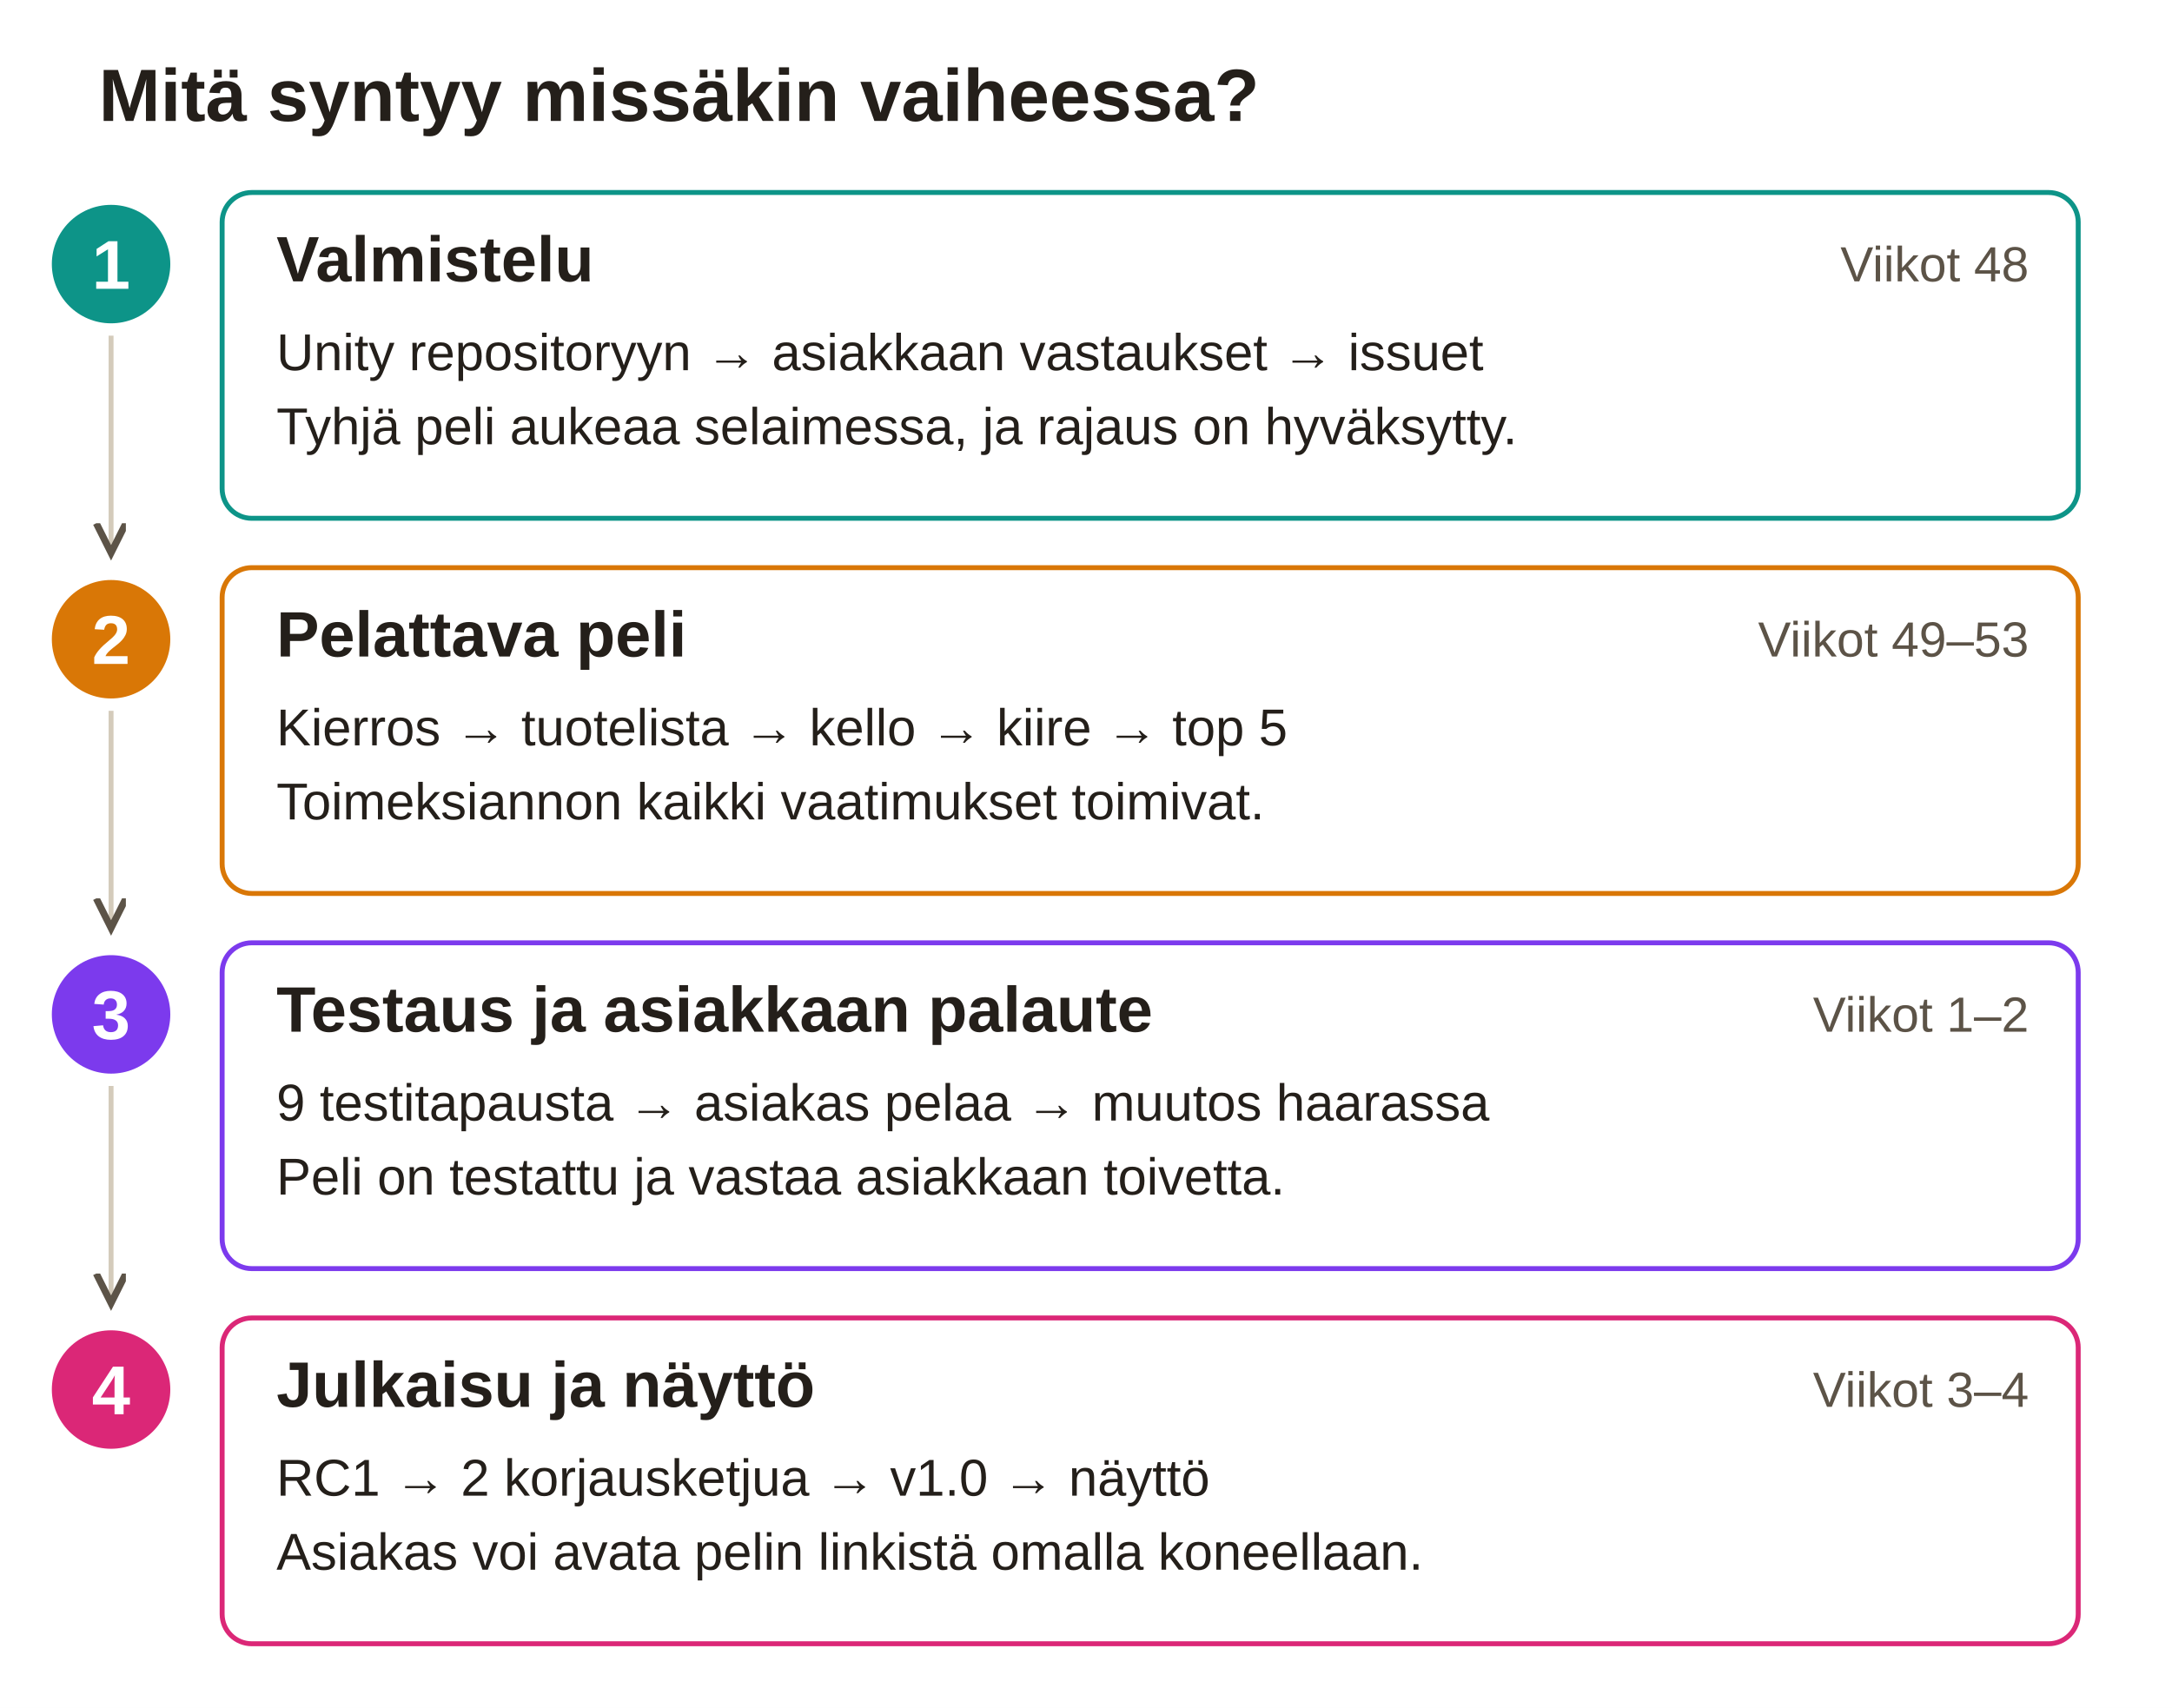
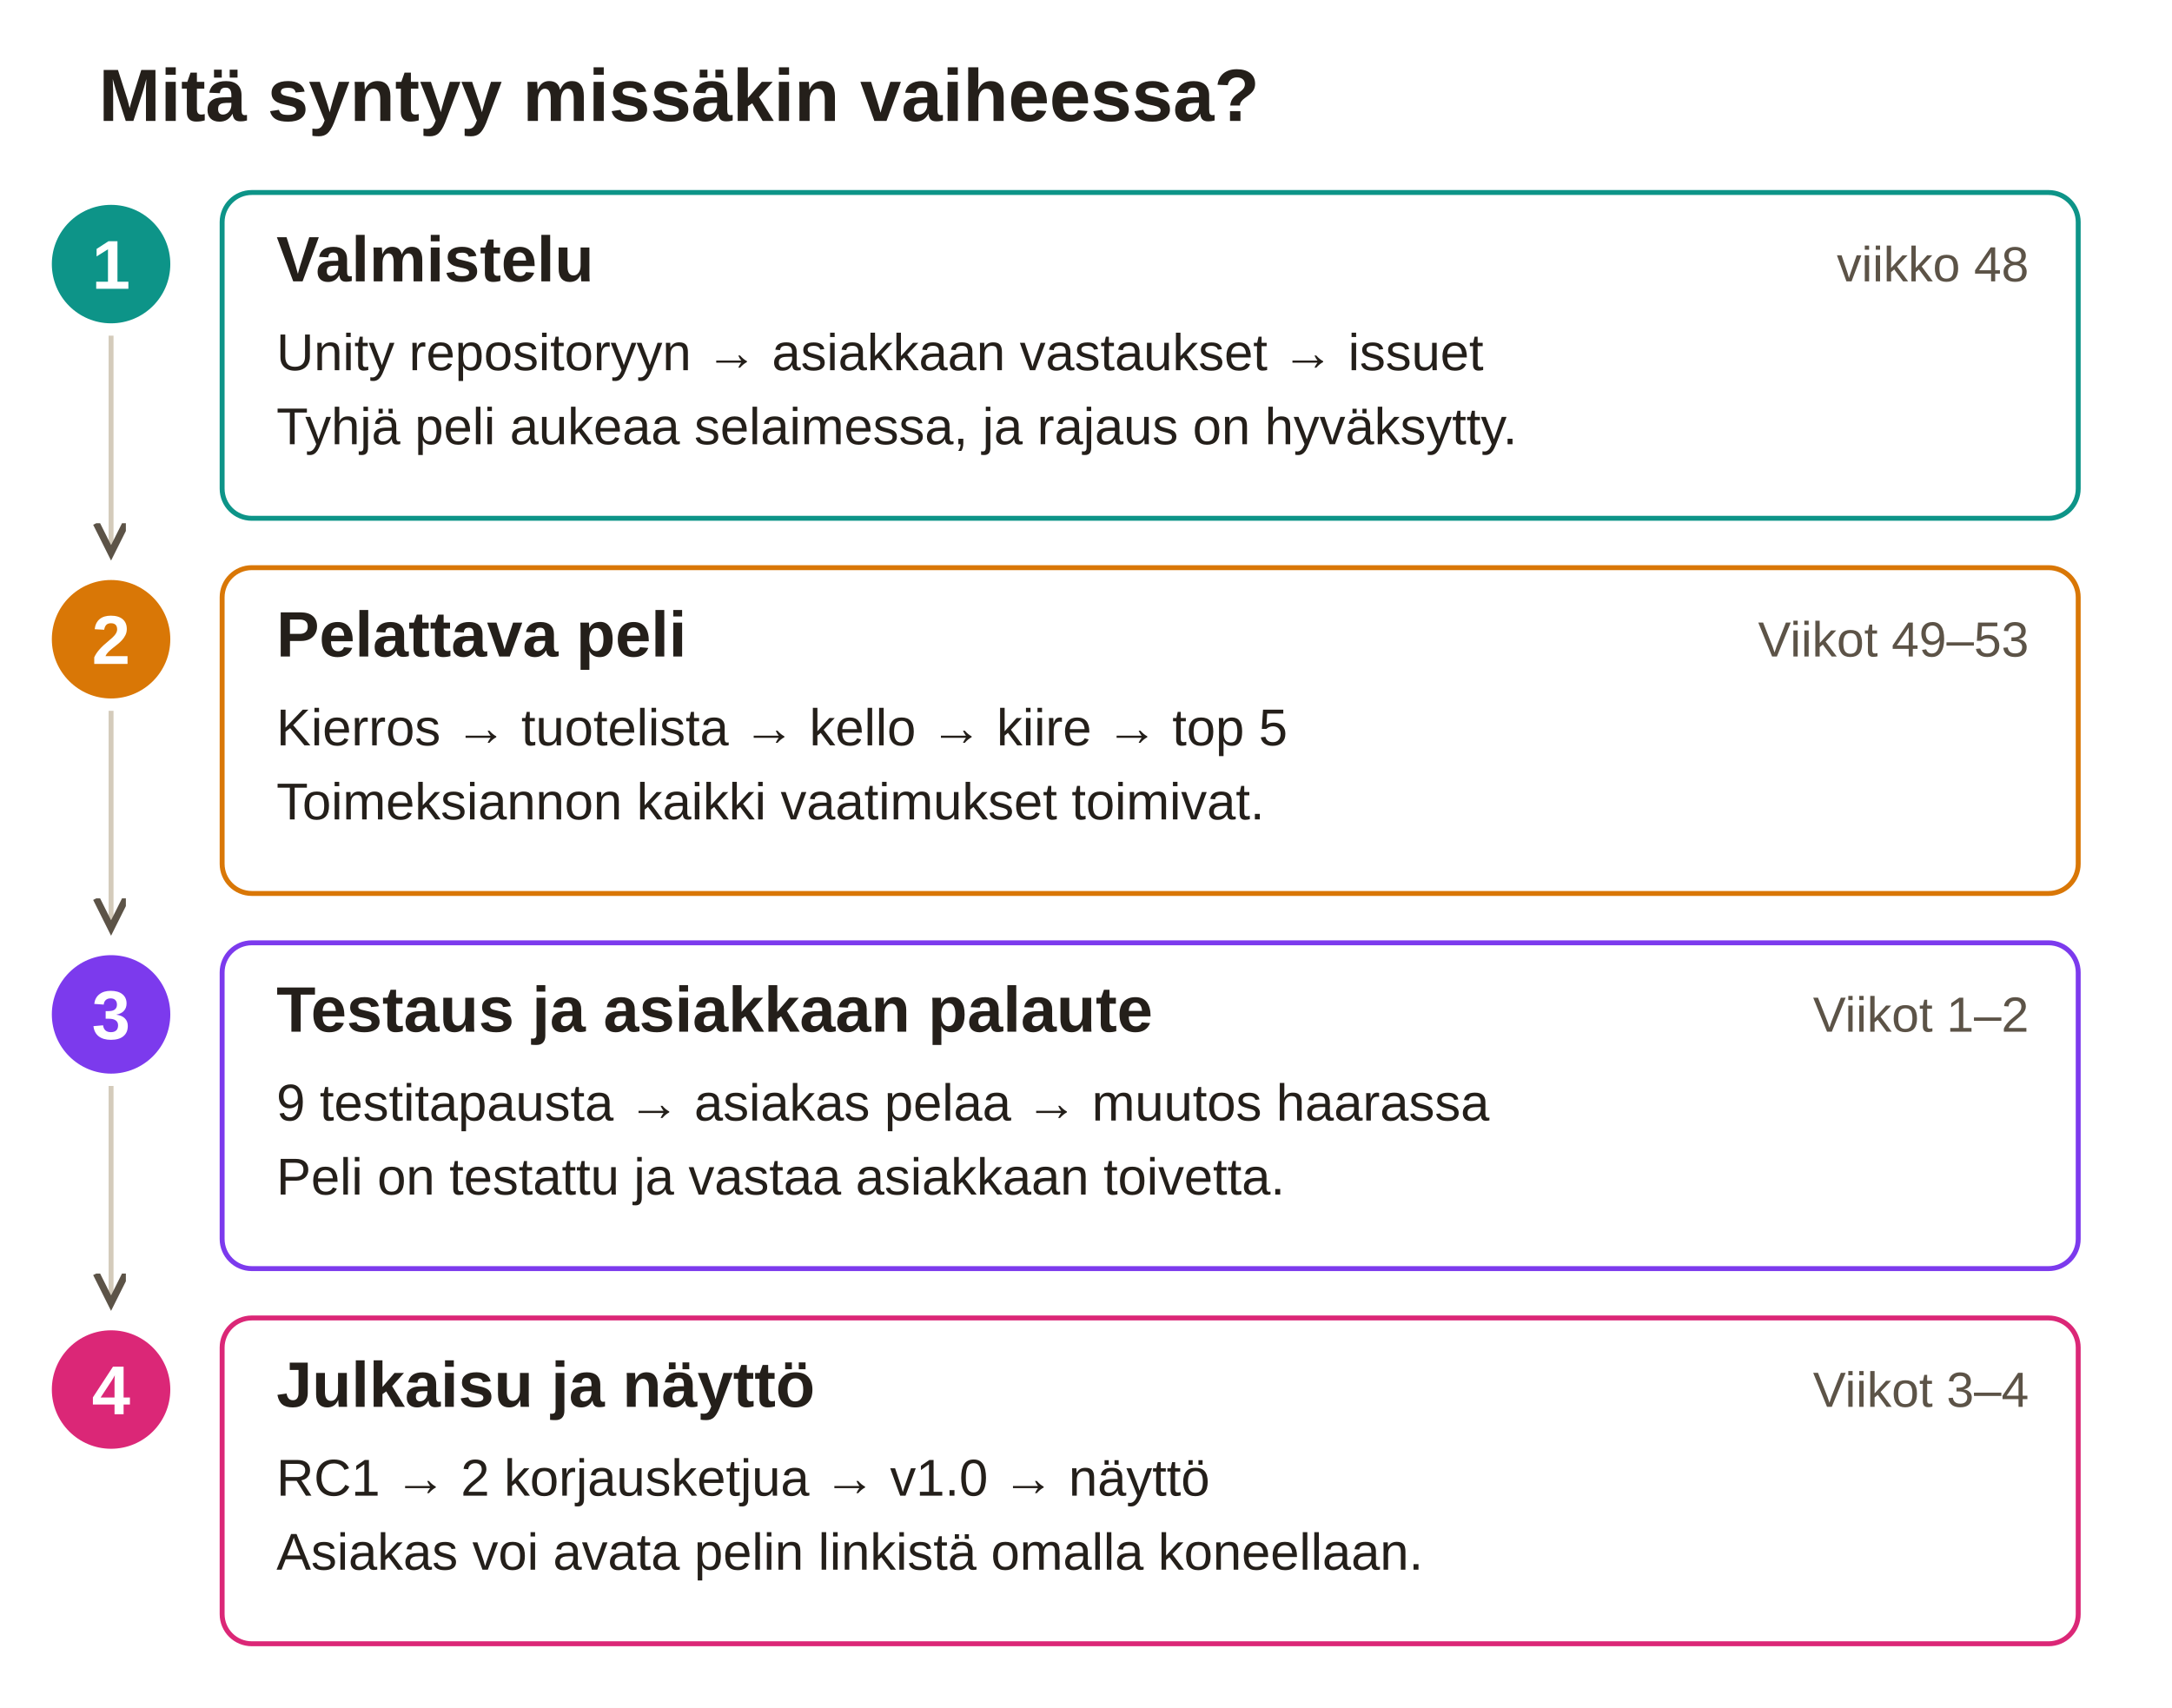
<svg xmlns="http://www.w3.org/2000/svg" width="880" height="692" viewBox="0 0 880 692" role="img" aria-labelledby="title desc">
  <rect width="880" height="692" fill="#ffffff" />
  <defs>
    <marker id="nuoli" markerWidth="8" markerHeight="8" refX="6" refY="3" orient="auto">
      <path d="M0 0L6 3L0 6" fill="none" stroke="#5c5347" stroke-width="1.4" />
    </marker>
  </defs>
  <text x="40" y="49" fill="#241f1a" font-family="Arial, Helvetica, sans-serif" font-size="30" font-weight="700">Mitä syntyy missäkin vaiheessa?</text>
  <rect x="90" y="78" width="752" height="132" rx="12" fill="#ffffff" stroke="#0d9488" stroke-width="2" />
  <circle cx="45" cy="107" r="24" fill="#0d9488" />
  <text x="45" y="117" fill="#ffffff" font-family="Arial, Helvetica, sans-serif" font-size="28" font-weight="700" text-anchor="middle">1</text>
  <text x="112" y="114" fill="#241f1a" font-family="Arial, Helvetica, sans-serif" font-size="26" font-weight="700">Valmistelu</text>
-   <text x="822" y="114" fill="#5c5347" font-family="Arial, Helvetica, sans-serif" font-size="20" text-anchor="end">Viikot 48</text>
+   <text x="822" y="114" fill="#5c5347" font-family="Arial, Helvetica, sans-serif" font-size="20" text-anchor="end">viikko 48</text>
  <text x="112" y="150" fill="#241f1a" font-family="Arial, Helvetica, sans-serif" font-size="21">Unity repositoryyn → asiakkaan vastaukset → issuet</text>
  <text x="112" y="180" fill="#241f1a" font-family="Arial, Helvetica, sans-serif" font-size="21">Tyhjä peli aukeaa selaimessa, ja rajaus on hyväksytty.</text>
  <path d="M45 136V224" stroke="#d4cbbb" stroke-width="2" marker-end="url(#nuoli)" />
  <rect x="90" y="230" width="752" height="132" rx="12" fill="#ffffff" stroke="#d97706" stroke-width="2" />
  <circle cx="45" cy="259" r="24" fill="#d97706" />
  <text x="45" y="269" fill="#ffffff" font-family="Arial, Helvetica, sans-serif" font-size="28" font-weight="700" text-anchor="middle">2</text>
  <text x="112" y="266" fill="#241f1a" font-family="Arial, Helvetica, sans-serif" font-size="26" font-weight="700">Pelattava peli</text>
  <text x="822" y="266" fill="#5c5347" font-family="Arial, Helvetica, sans-serif" font-size="20" text-anchor="end">Viikot 49–53</text>
  <text x="112" y="302" fill="#241f1a" font-family="Arial, Helvetica, sans-serif" font-size="21">Kierros → tuotelista → kello → kiire → top 5</text>
  <text x="112" y="332" fill="#241f1a" font-family="Arial, Helvetica, sans-serif" font-size="21">Toimeksiannon kaikki vaatimukset toimivat.</text>
  <path d="M45 288V376" stroke="#d4cbbb" stroke-width="2" marker-end="url(#nuoli)" />
  <rect x="90" y="382" width="752" height="132" rx="12" fill="#ffffff" stroke="#7c3aed" stroke-width="2" />
  <circle cx="45" cy="411" r="24" fill="#7c3aed" />
  <text x="45" y="421" fill="#ffffff" font-family="Arial, Helvetica, sans-serif" font-size="28" font-weight="700" text-anchor="middle">3</text>
  <text x="112" y="418" fill="#241f1a" font-family="Arial, Helvetica, sans-serif" font-size="26" font-weight="700">Testaus ja asiakkaan palaute</text>
  <text x="822" y="418" fill="#5c5347" font-family="Arial, Helvetica, sans-serif" font-size="20" text-anchor="end">Viikot 1–2</text>
  <text x="112" y="454" fill="#241f1a" font-family="Arial, Helvetica, sans-serif" font-size="21">9 testitapausta → asiakas pelaa → muutos haarassa</text>
  <text x="112" y="484" fill="#241f1a" font-family="Arial, Helvetica, sans-serif" font-size="21">Peli on testattu ja vastaa asiakkaan toivetta.</text>
  <path d="M45 440V528" stroke="#d4cbbb" stroke-width="2" marker-end="url(#nuoli)" />
  <rect x="90" y="534" width="752" height="132" rx="12" fill="#ffffff" stroke="#db2777" stroke-width="2" />
  <circle cx="45" cy="563" r="24" fill="#db2777" />
  <text x="45" y="573" fill="#ffffff" font-family="Arial, Helvetica, sans-serif" font-size="28" font-weight="700" text-anchor="middle">4</text>
  <text x="112" y="570" fill="#241f1a" font-family="Arial, Helvetica, sans-serif" font-size="26" font-weight="700">Julkaisu ja näyttö</text>
  <text x="822" y="570" fill="#5c5347" font-family="Arial, Helvetica, sans-serif" font-size="20" text-anchor="end">Viikot 3–4</text>
  <text x="112" y="606" fill="#241f1a" font-family="Arial, Helvetica, sans-serif" font-size="21">RC1 → 2 korjausketjua → v1.0 → näyttö</text>
  <text x="112" y="636" fill="#241f1a" font-family="Arial, Helvetica, sans-serif" font-size="21">Asiakas voi avata pelin linkistä omalla koneellaan.</text>
</svg>
